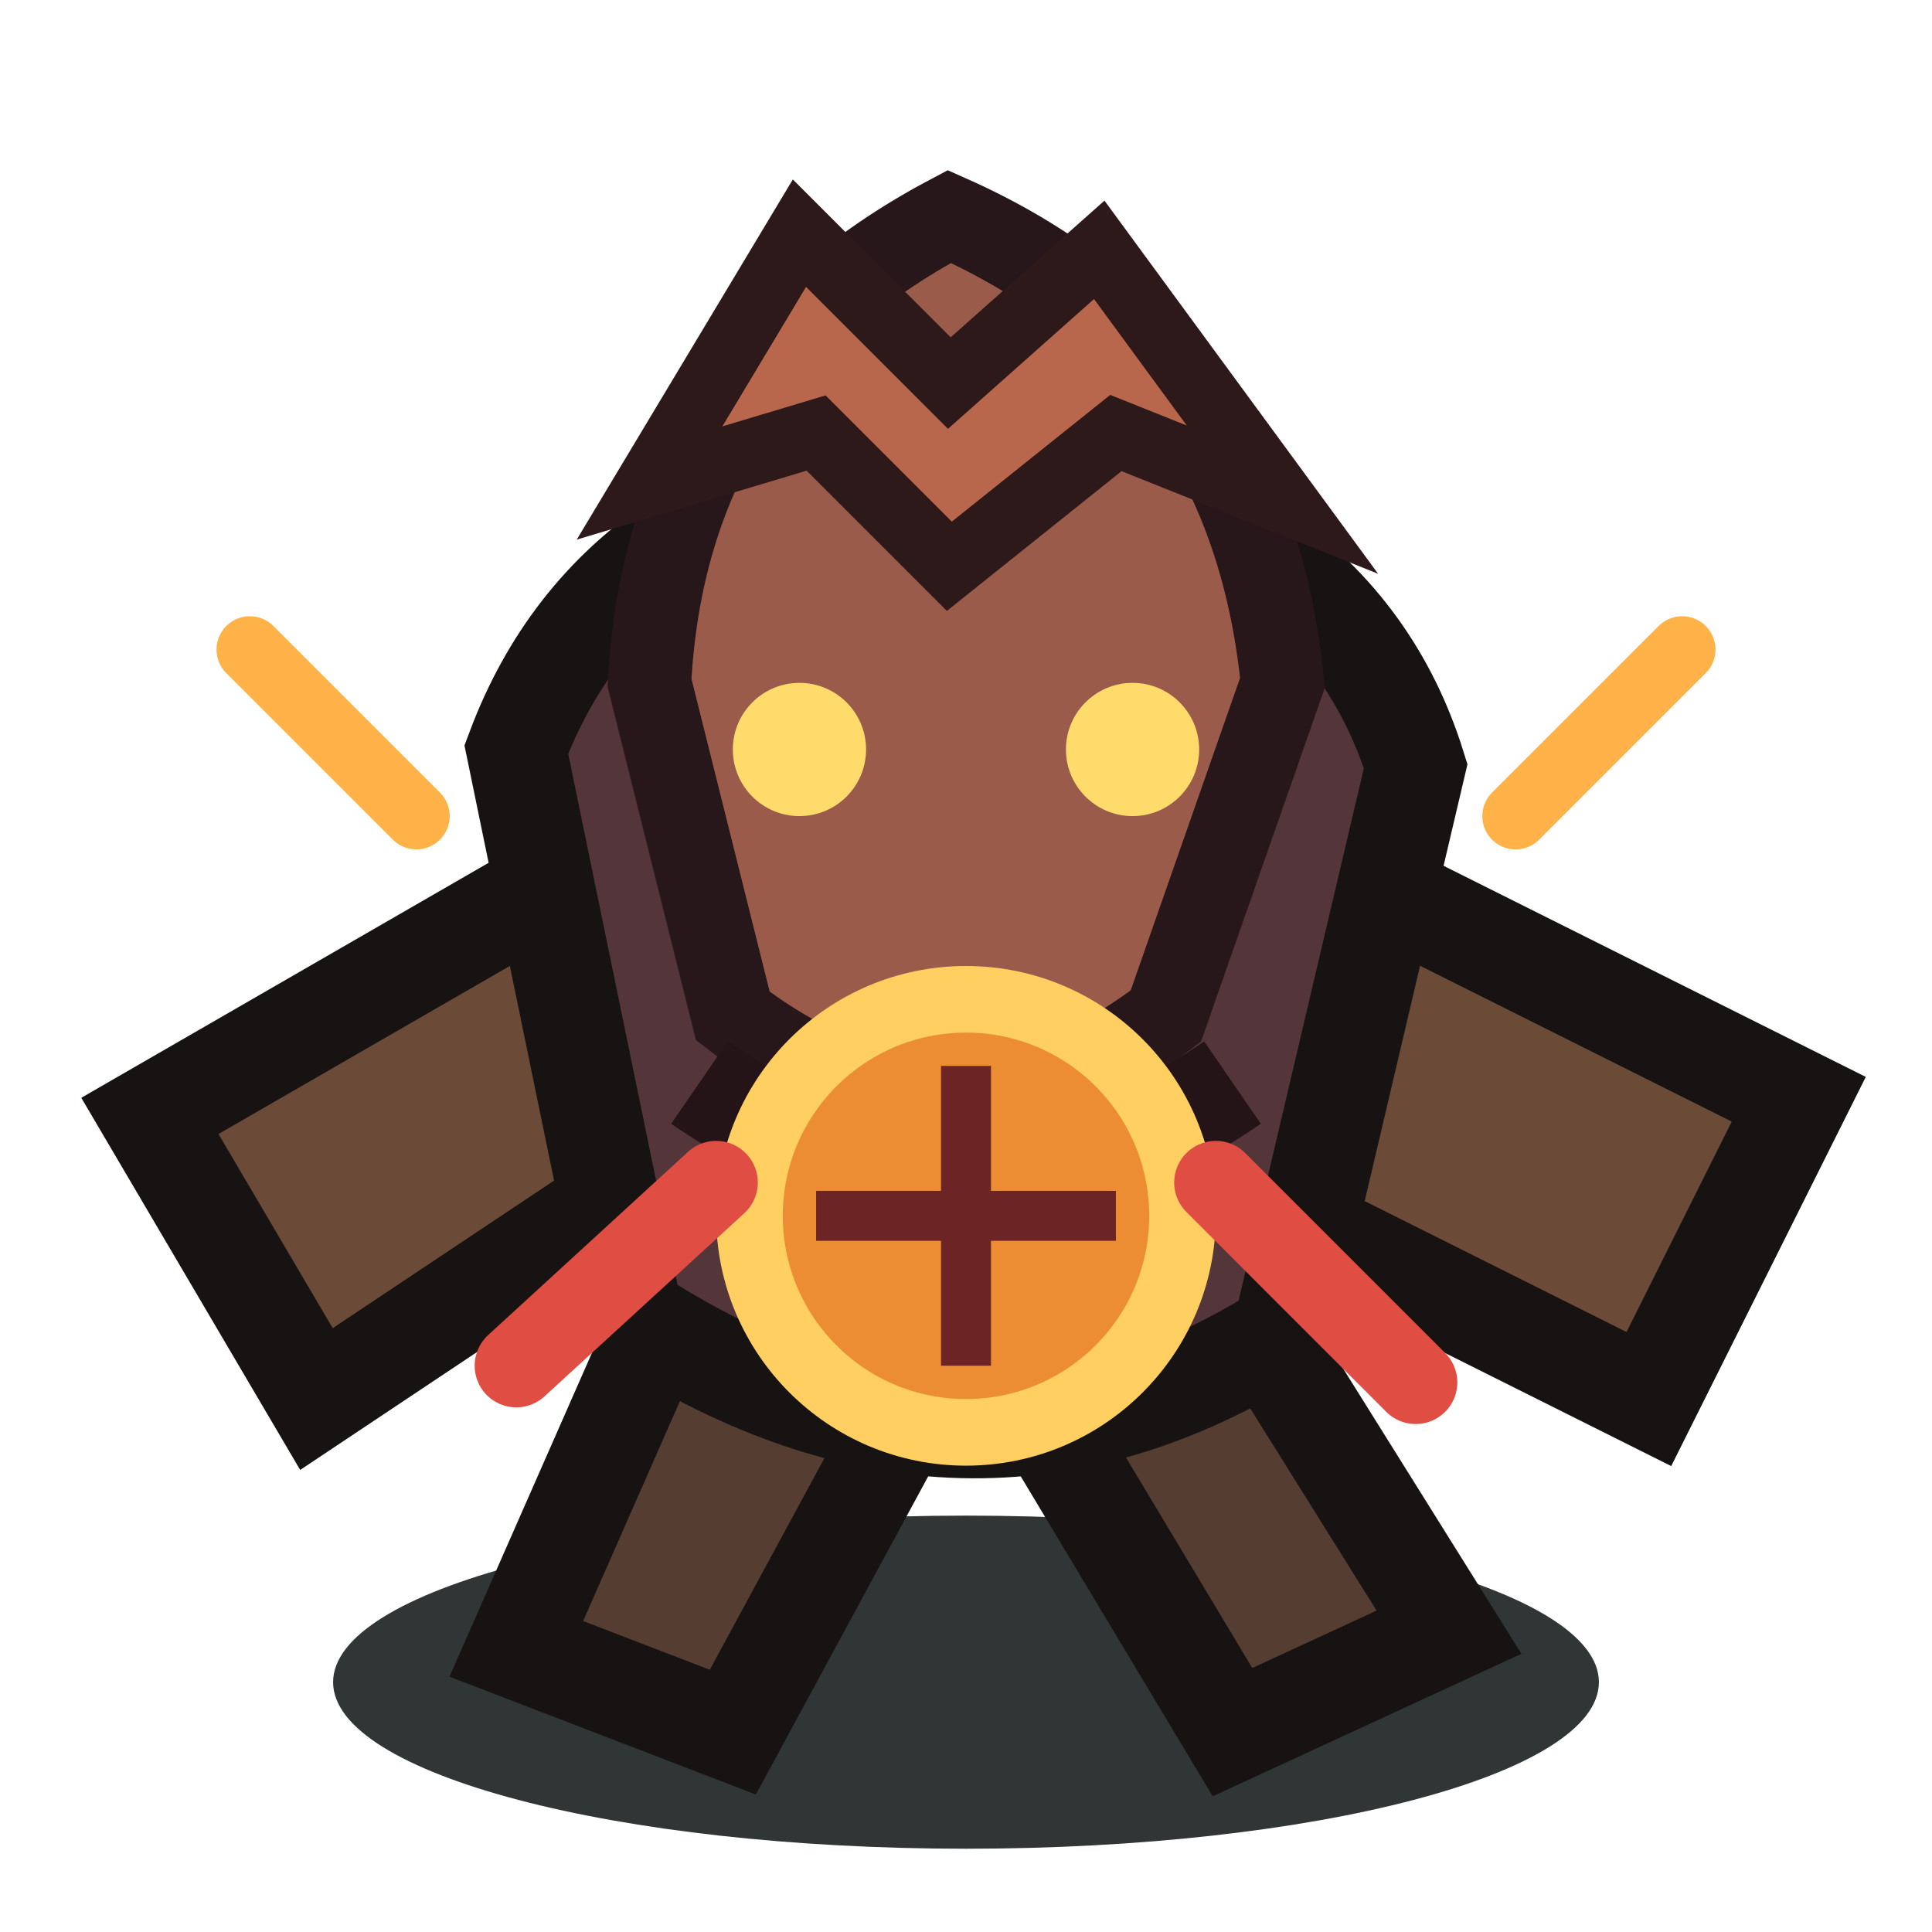
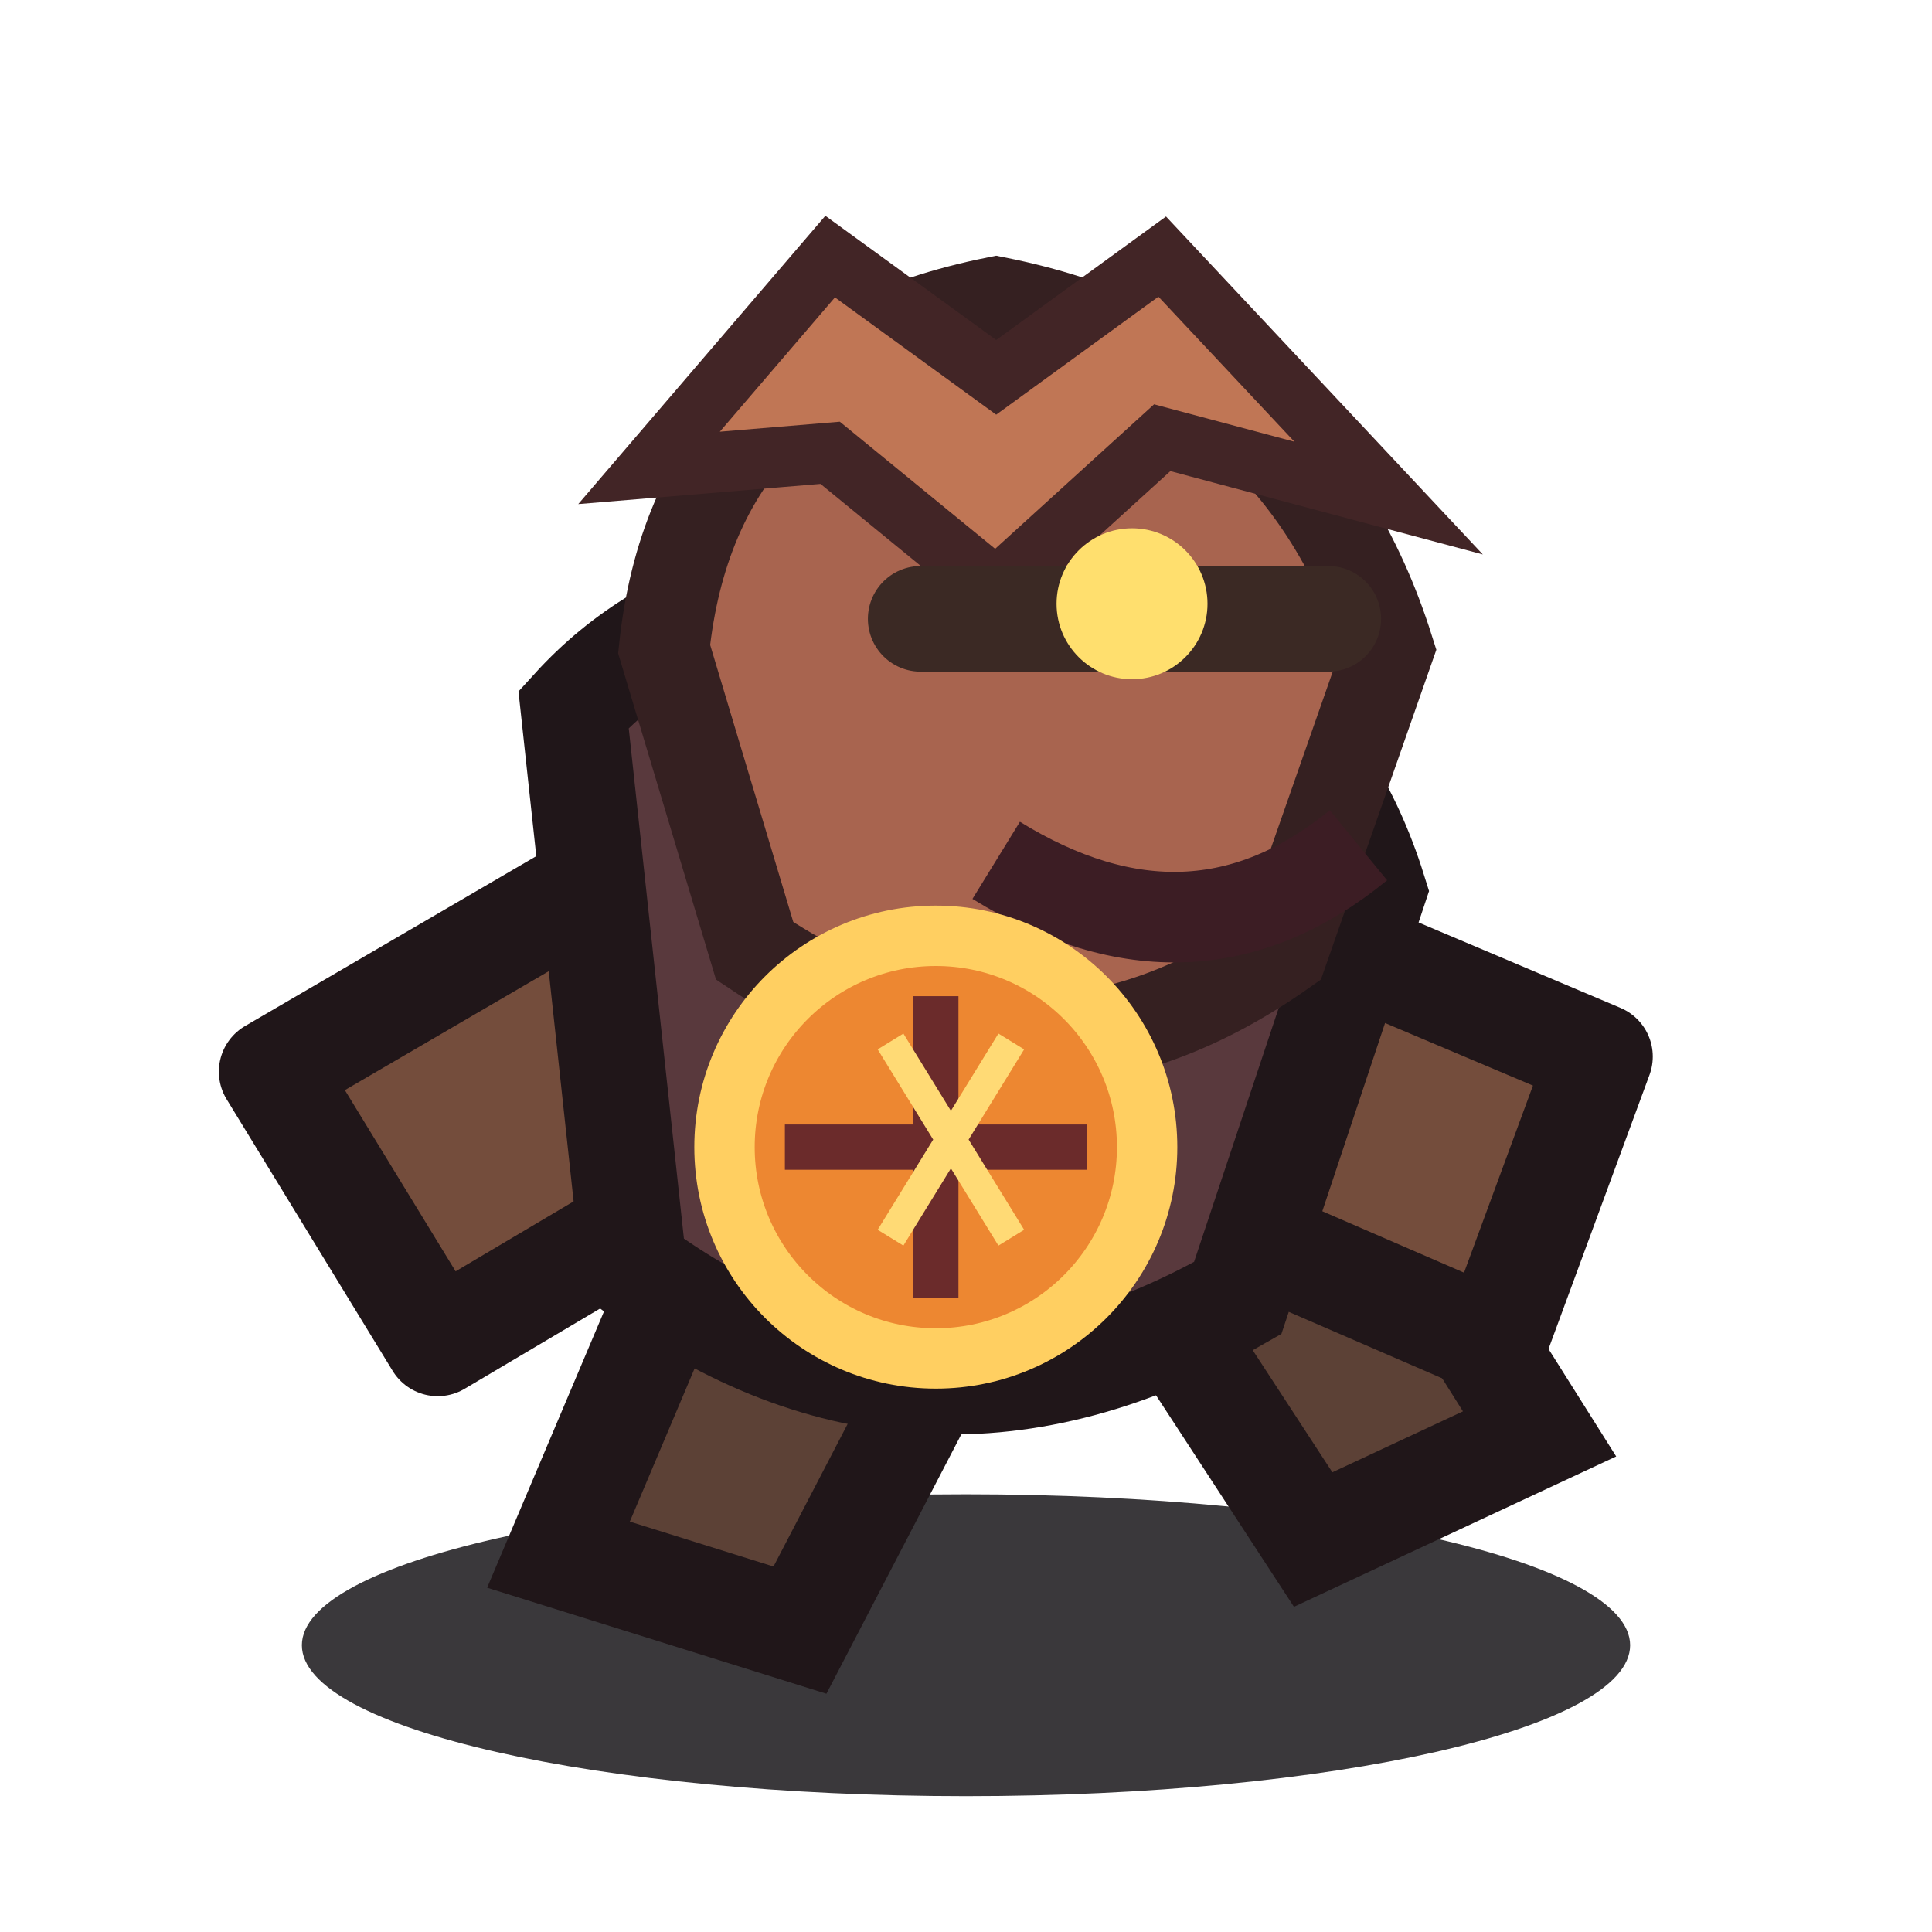
- <svg xmlns="http://www.w3.org/2000/svg" width="116" height="116" viewBox="0 0 116 116">
-   <ellipse cx="58" cy="101" rx="38" ry="10" fill="#03090a" fill-opacity=".82" />
-   <path d="M42 74 31 99l13 5 13-24M72 74l15 24-13 6-15-25" fill="#553d32" stroke="#171313" stroke-width="6" />
-   <path d="M35 52 9 67l10 17 27-18M80 52l28 14-9 18-30-15" fill="#6b4a38" stroke="#171313" stroke-width="6" />
-   <path d="M31 45Q37 29 58 27Q80 30 85 46L77 80Q58 92 38 79Z" fill="#53353a" stroke="#171313" stroke-width="6" />
-   <path d="M39 41Q40 22 57 13Q75 21 77 41L70 61Q57 71 44 61Z" fill="#9b5b4b" stroke="#27171a" stroke-width="5" />
-   <path d="M39 29 48 14l9 9 9-8 11 15-10-4-10 8-8-8z" fill="#b8664c" stroke="#2d1919" stroke-width="4" />
-   <circle cx="48" cy="45" r="4" fill="#ffdb6c" />
-   <circle cx="68" cy="45" r="4" fill="#ffdb6c" />
-   <path d="M42 65Q58 76 74 65" fill="none" stroke="#241317" stroke-width="6" />
-   <circle cx="58" cy="73" r="13" fill="#ec8d34" stroke="#ffcf61" stroke-width="4" />
-   <path d="M58 64v18M49 73h18" stroke="#6c2424" stroke-width="3" />
-   <path d="M25 49 15 39M91 49l10-10" stroke="#ffb248" stroke-width="4" stroke-linecap="round" />
-   <path d="M43 71 31 82M73 71l12 12" stroke="#e04d42" stroke-width="5" stroke-linecap="round" />
+ <svg xmlns="http://www.w3.org/2000/svg" width="128" height="128" viewBox="0 0 128 128">
+   <ellipse cx="64" cy="109" rx="44" ry="10" fill="#09070a" fill-opacity=".8" />
+   <path d="M48 77 37 103l16 5 13-25M72 79l15 23 15-7-17-27" fill="#5c4136" stroke="#201619" stroke-width="7" />
+   <path d="M42 57 18 71l11 18 27-16M80 59l26 11-7 19-30-13" fill="#744d3c" stroke="#201619" stroke-width="7" stroke-linejoin="round" />
+   <path d="M38 47Q48 36 68 39Q86 43 91 59L82 86Q61 98 42 84Z" fill="#59393d" stroke="#201619" stroke-width="7" />
+   <path d="M44 43Q46 24 66 20Q86 24 92 43L85 63Q68 75 50 63Z" fill="#a8644f" stroke="#352021" stroke-width="6" />
+   <path d="M43 31 55 17l11 8 11-8 15 16-15-4-11 10-11-9z" fill="#c07655" stroke="#422526" stroke-width="4" />
+   <path d="M61 41H88" stroke="#3b2924" stroke-width="7" stroke-linecap="round" />
+   <circle cx="75" cy="40" r="5" fill="#ffdf6e" />
+   <path d="M66 57Q79 65 90 56" fill="none" stroke="#3c1d24" stroke-width="6" />
+   <circle cx="62" cy="76" r="14" fill="#ed8731" stroke="#ffcf61" stroke-width="4" />
+   <path d="M62 66V86M52 76H72" stroke="#6b2b2b" stroke-width="3" />
+   <path d="M59 69 67 82M67 69 59 82" stroke="#ffda75" stroke-width="2" />
</svg>
